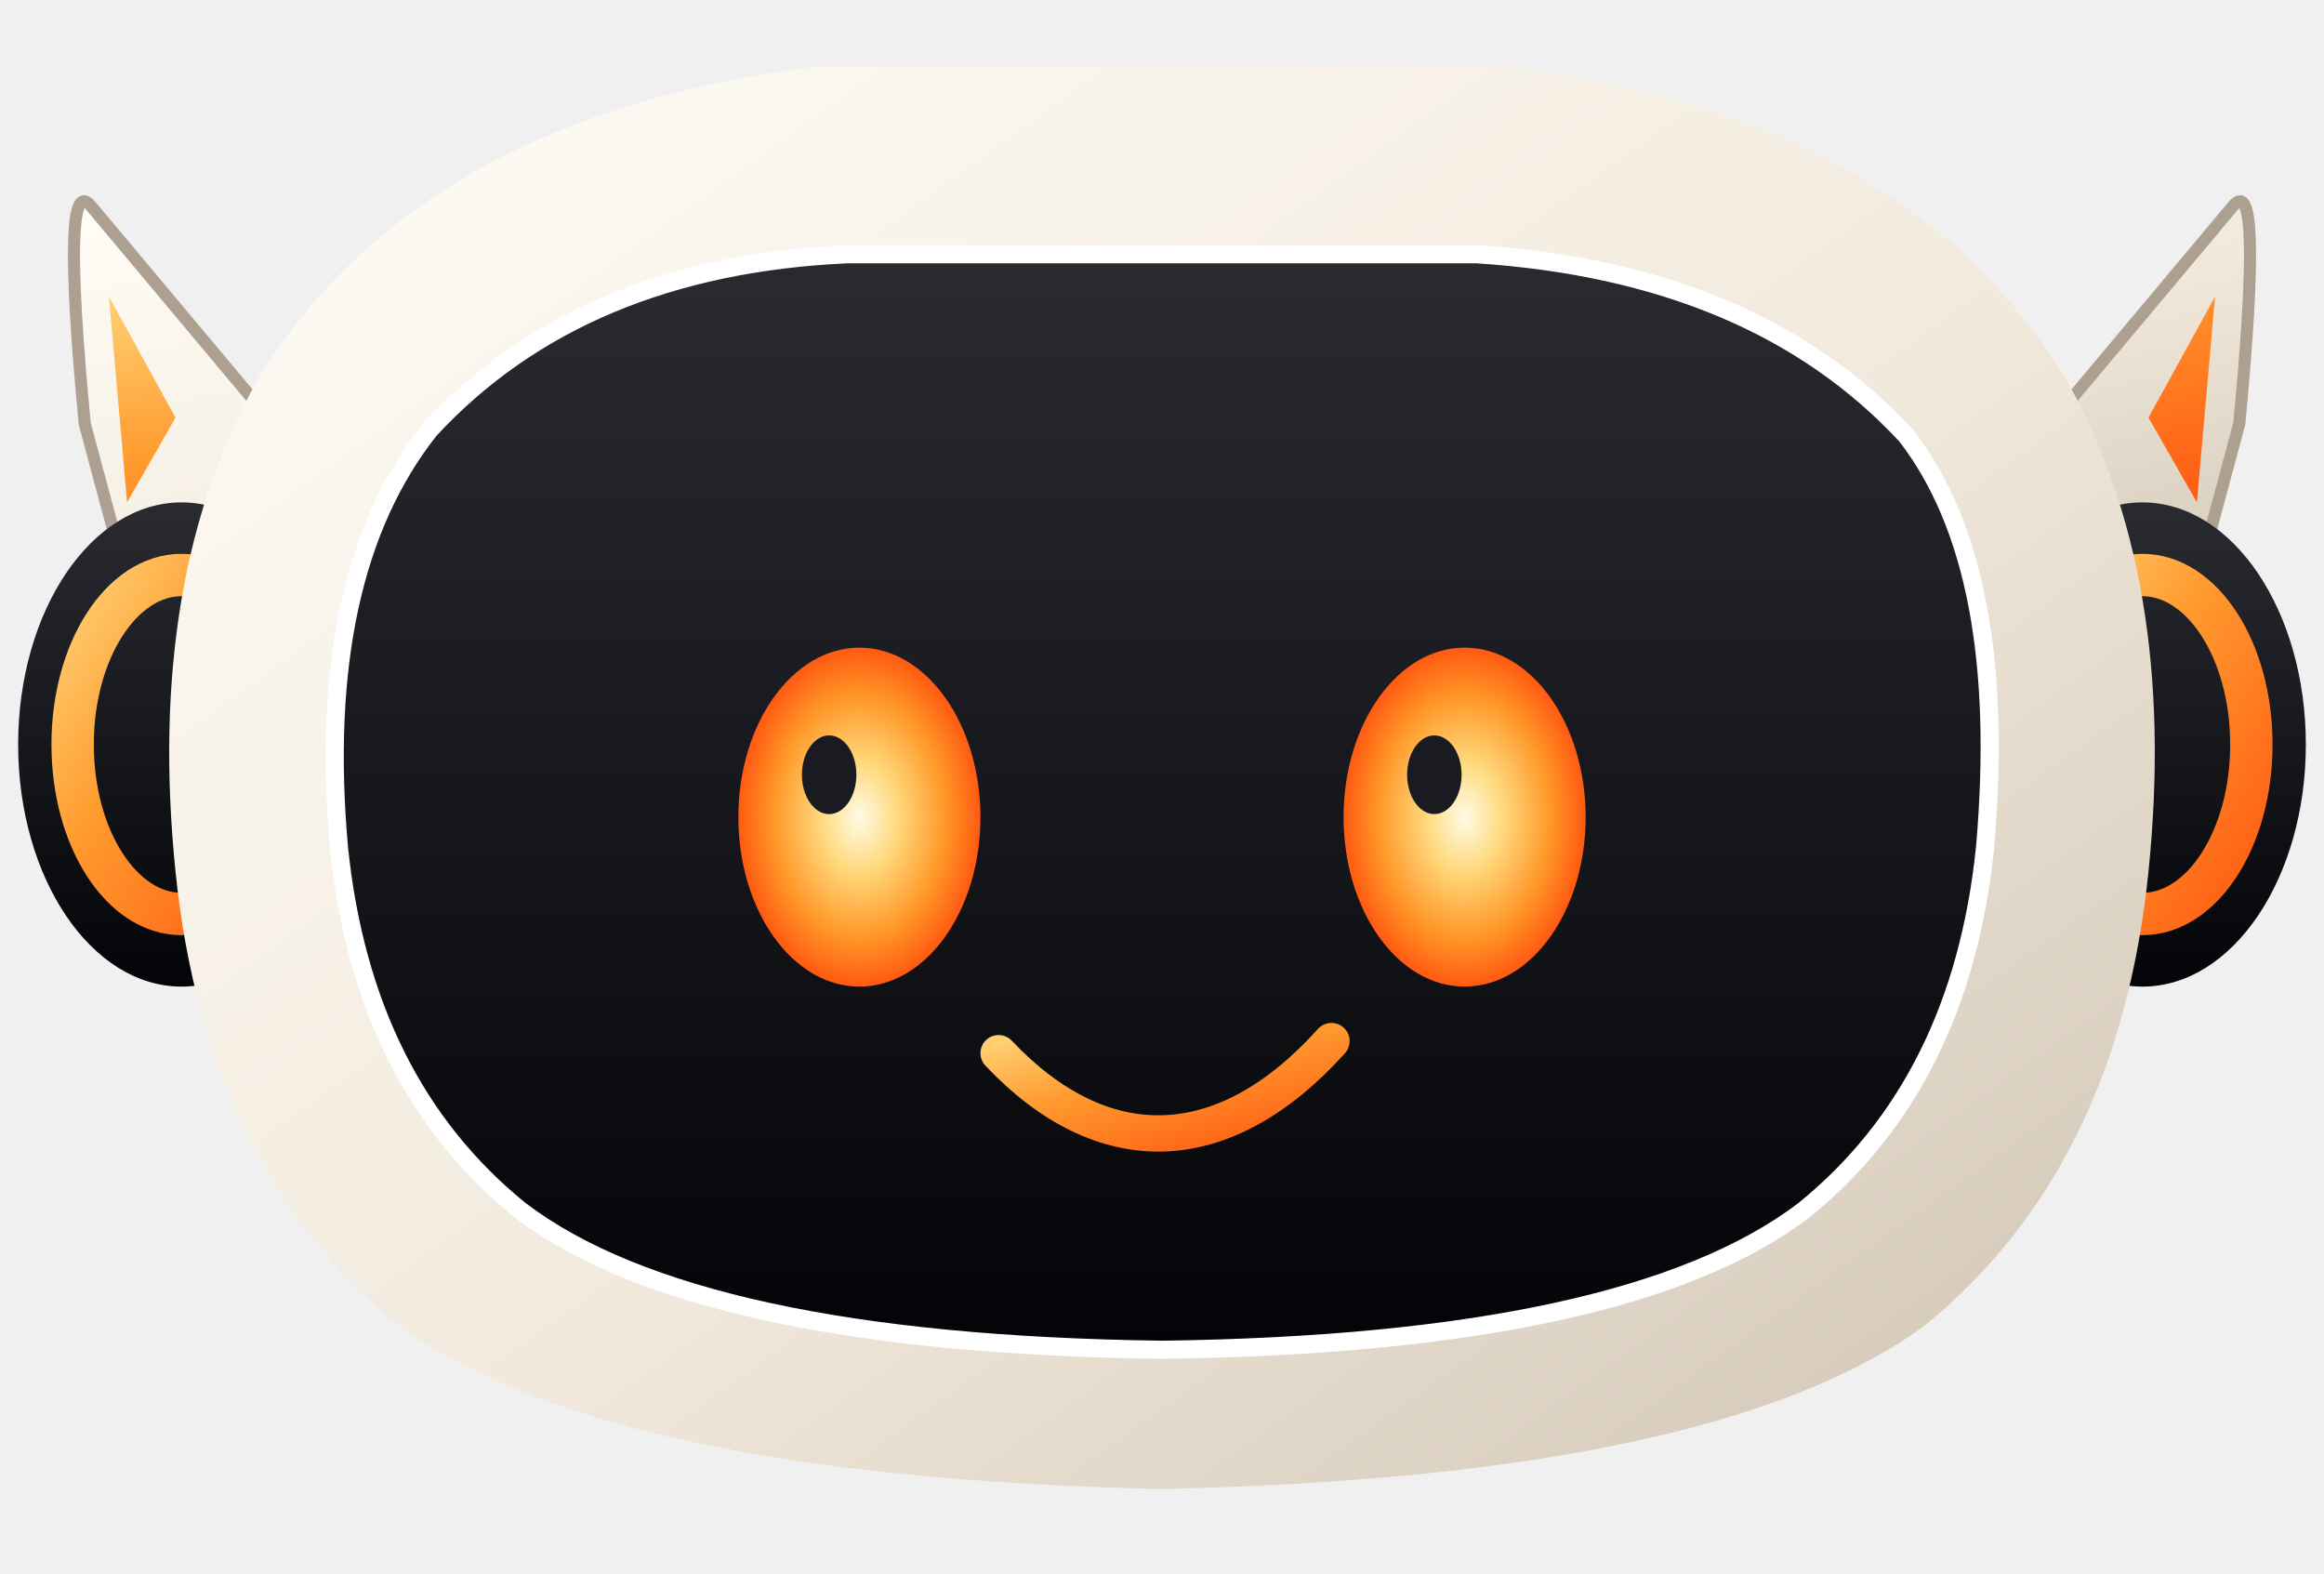
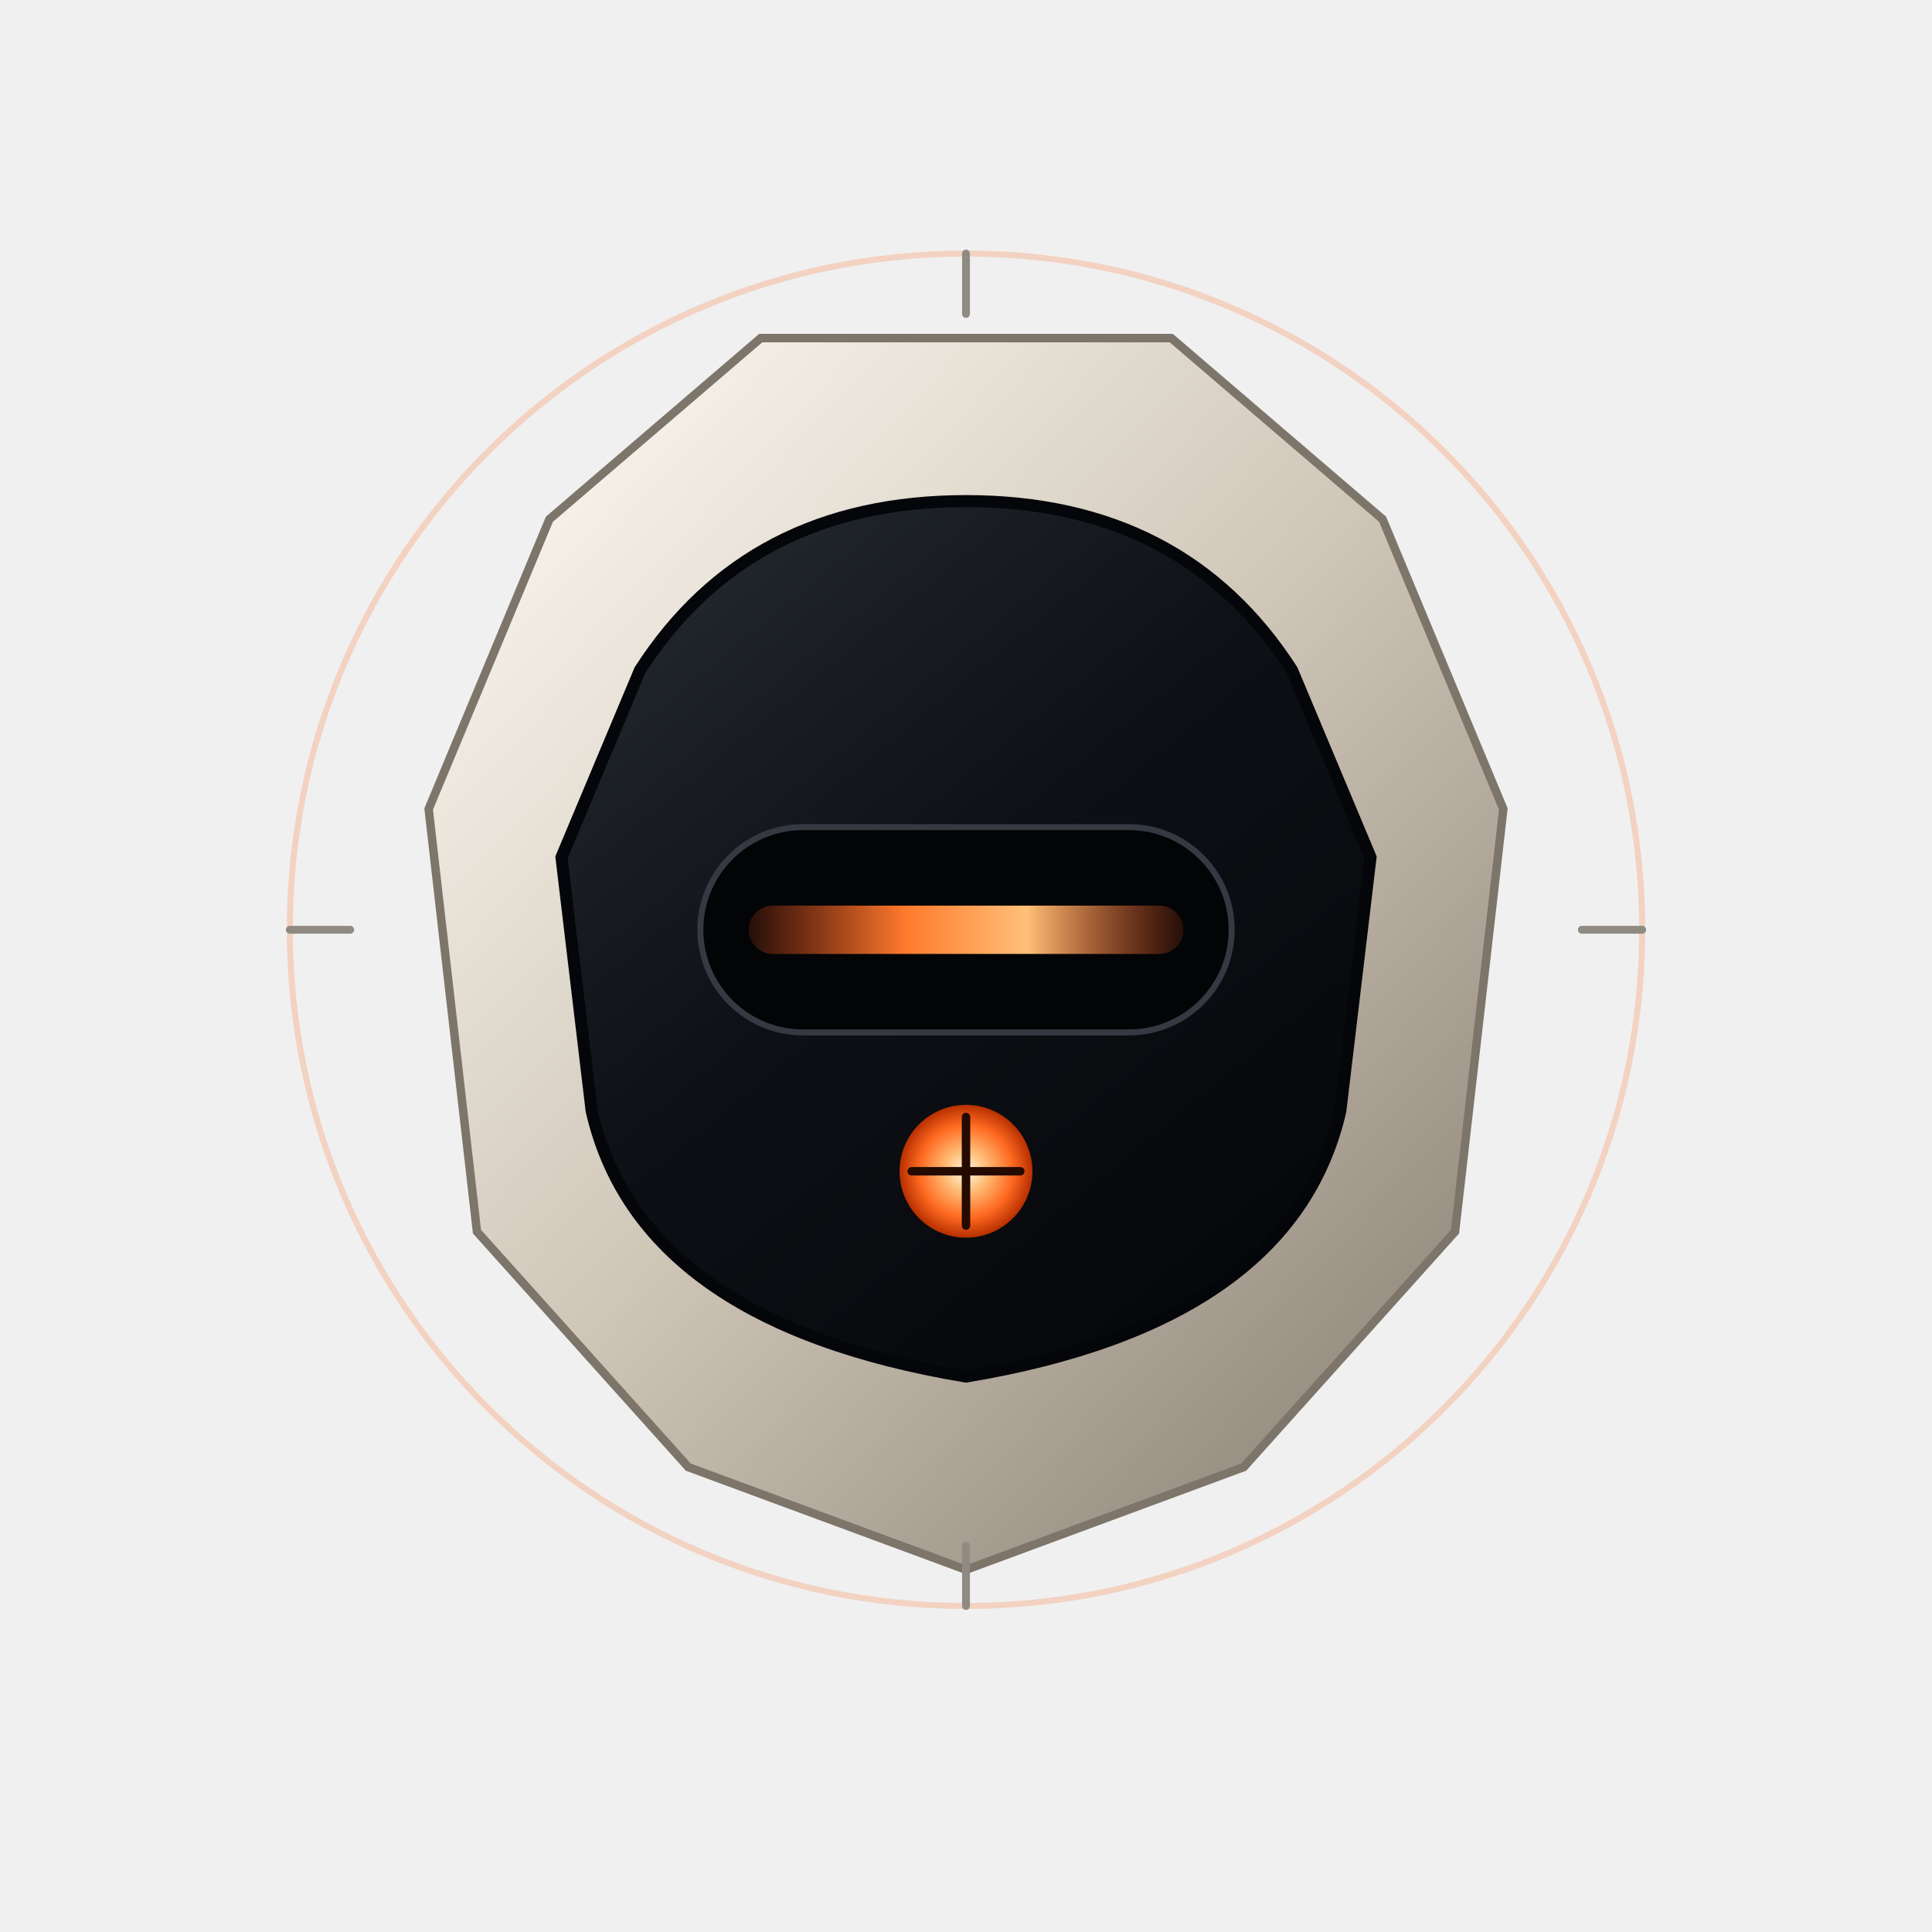
- <svg xmlns="http://www.w3.org/2000/svg" viewBox="48 16 384 260" role="img" aria-labelledby="title">
+ <svg xmlns="http://www.w3.org/2000/svg" viewBox="0 0 320 320" role="img" aria-labelledby="raeTitle raeDesc">
  <defs>
-     <linearGradient id="shell" x2="1" y2="1">
-       <stop stop-color="#fffdf7" />
-       <stop offset=".55" stop-color="#f1e9dc" />
-       <stop offset="1" stop-color="#cfc3b2" />
+     <linearGradient id="shell" x1=".12" y1=".08" x2=".9" y2=".92">
+       <stop stop-color="#f8f4ec" />
+       <stop offset=".48" stop-color="#cfc6b8" />
+       <stop offset="1" stop-color="#8f8579" />
    </linearGradient>
-     <linearGradient id="dark" x2="0" y2="1">
-       <stop stop-color="#292b31" />
-       <stop offset="1" stop-color="#030407" />
+     <linearGradient id="glass" x1=".12" x2=".88" y2="1">
+       <stop stop-color="#252a31" />
+       <stop offset=".45" stop-color="#0d1015" />
+       <stop offset="1" stop-color="#050609" />
    </linearGradient>
-     <radialGradient id="eye">
-       <stop stop-color="#fffbe7" />
-       <stop offset=".32" stop-color="#ffd97d" />
-       <stop offset=".72" stop-color="#ff9626" />
-       <stop offset="1" stop-color="#ff5a12" />
+     <linearGradient id="signal">
+       <stop stop-color="#ff5a1f" stop-opacity=".14" />
+       <stop offset=".36" stop-color="#ff7a2d" />
+       <stop offset=".64" stop-color="#ffc078" />
+       <stop offset="1" stop-color="#ff5a1f" stop-opacity=".14" />
+     </linearGradient>
+     <radialGradient id="core">
+       <stop stop-color="#fff7e9" />
+       <stop offset=".3" stop-color="#ffc07a" />
+       <stop offset=".7" stop-color="#ff6a21" />
+       <stop offset="1" stop-color="#b72f00" />
    </radialGradient>
-     <linearGradient id="orange" x2="1" y2="1">
-       <stop stop-color="#ffd073" />
-       <stop offset=".4" stop-color="#ff9b2f" />
-       <stop offset="1" stop-color="#ff5a12" />
-     </linearGradient>
  </defs>
-   <path d="M94 87 63 50Q58 44 62 86L73 127Zm292 0 31-37q5-6 1 36l-11 41Z" fill="url(#shell)" stroke="#ada091" stroke-width="2" />
-   <path d="m77 85-11-20 3 34Zm326 0 11-20-3 34Z" fill="url(#orange)" />
-   <ellipse cx="78" cy="139" rx="27" ry="40" fill="url(#dark)" />
-   <ellipse cx="402" cy="139" rx="27" ry="40" fill="url(#dark)" />
-   <ellipse cx="78" cy="139" rx="18" ry="28" fill="none" stroke="url(#orange)" stroke-width="7" />
-   <ellipse cx="402" cy="139" rx="18" ry="28" fill="none" stroke="url(#orange)" stroke-width="7" />
-   <path d="M91 78Q118 35 183 27H297Q362 35 389 78Q408 111 403 160Q398 209 366 235Q332 260 240 262Q148 260 114 235Q82 209 77 160Q72 111 91 78Z" fill="url(#shell)" />
-   <path d="M119 87Q144 60 188 58H292Q338 61 363 88Q380 110 376 156Q372 195 346 216Q317 238 240 239Q163 238 134 216Q108 195 104 156Q100 111 119 87Z" fill="url(#dark)" stroke="#fff" stroke-width="3" />
-   <ellipse cx="190" cy="151" rx="20" ry="28" fill="url(#eye)" />
-   <ellipse cx="290" cy="151" rx="20" ry="28" fill="url(#eye)" />
-   <ellipse cx="185" cy="144" rx="4.5" ry="6.5" fill="#191b20" />
-   <ellipse cx="285" cy="144" rx="4.5" ry="6.5" fill="#191b20" />
-   <path d="M213 190c17 18 37 18 55-2" fill="none" stroke="url(#orange)" stroke-width="6" stroke-linecap="round" />
+   <circle cx="160" cy="154" r="112" fill="none" stroke="#ff6a21" stroke-opacity=".22" />
+   <path d="M91 86 126 56h68l35 30 20 48-8 70-35 39-46 17-46-17-35-39-8-70Z" fill="url(#shell)" stroke="#7d746a" stroke-width="1.4" />
+   <path d="M106 111q18-28 54-28t54 28l13 31-5 42q-8 35-62 44-54-9-62-44l-5-42Z" fill="url(#glass)" stroke="#050609" stroke-width="2" />
+   <rect x="116" y="137" width="88" height="34" rx="17" fill="#030406" stroke="#343942" />
+   <rect x="124" y="150" width="72" height="8" rx="4" fill="url(#signal)" />
+   <circle cx="160" cy="194" r="11" fill="url(#core)" />
+   <path d="M151 194h18M160 185v18" fill="none" stroke="#250a00" stroke-width="1.4" stroke-linecap="round" />
+   <path d="M160 42v10M160 256v10M48 154h10M262 154h10" fill="none" stroke="#8f8a82" stroke-width="1.3" stroke-linecap="round" />
</svg>
